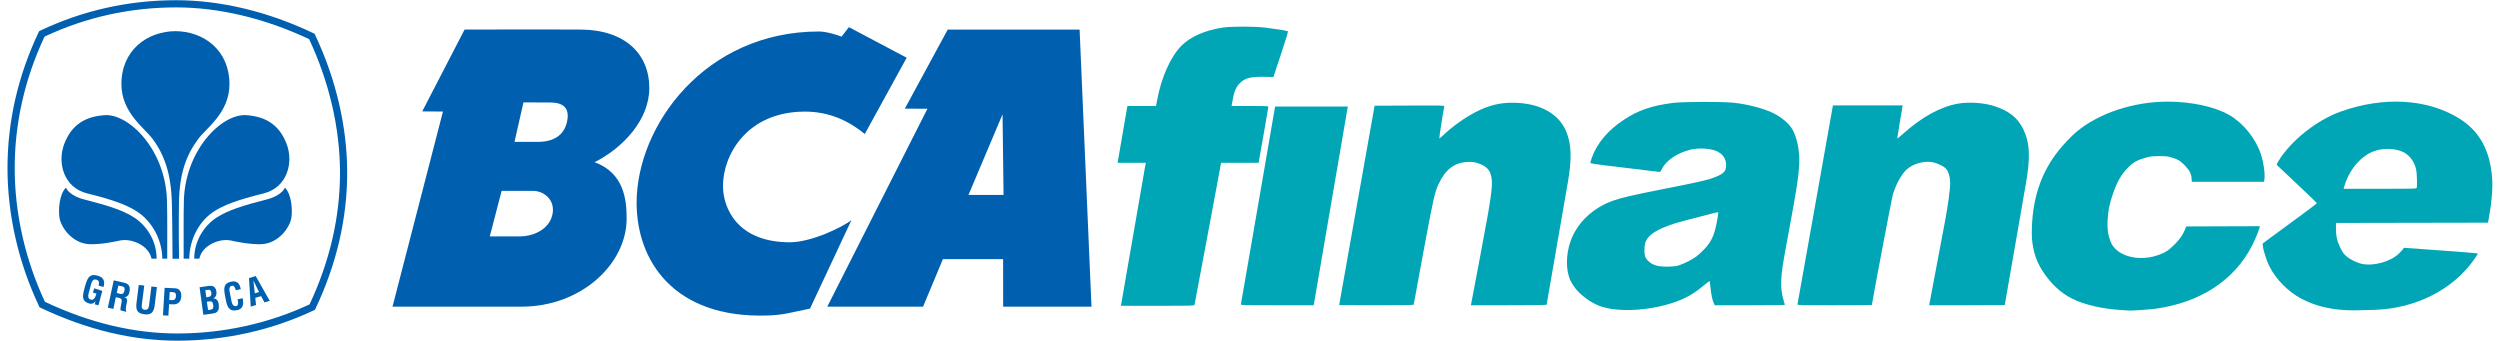
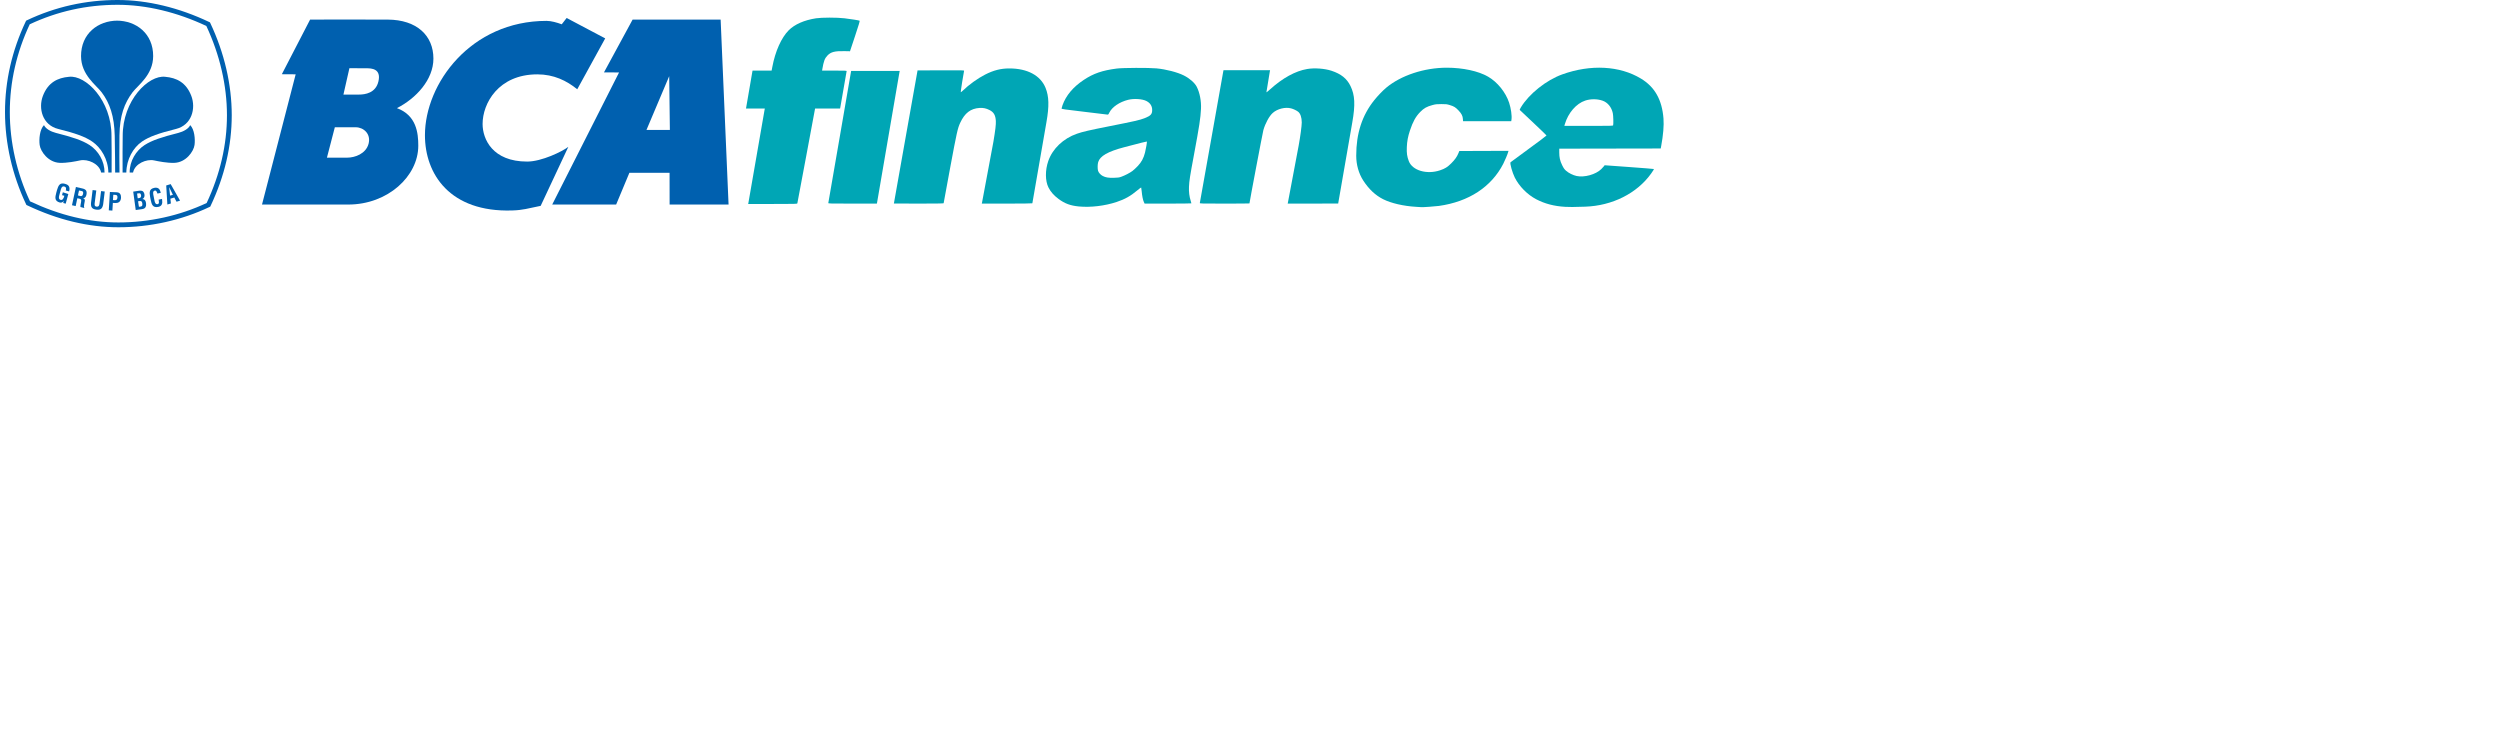
- <svg xmlns="http://www.w3.org/2000/svg" width="800px" height="109px" viewBox="0 0 801 109" version="1.1">
+ <svg xmlns="http://www.w3.org/2000/svg" width="100%" height="100%" viewBox="0 0 1200 359" version="1.1" xml:space="preserve" style="fill-rule:evenodd;clip-rule:evenodd;stroke-linejoin:round;stroke-miterlimit:2;">
  <g id="surface1">
    <path style=" stroke:none;fill-rule:nonzero;fill:rgb(0%,37.647%,68.627%);fill-opacity:1;" d="M 53.578 82.801 C 53.578 78.457 53.625 66.836 53.516 65.402 C 53.609 48.105 41.062 35.91 33.141 36.863 C 27.652 37.336 23.059 39.578 20.59 46.027 C 18.305 52.031 20.352 60.027 27.953 61.902 C 36.082 63.918 40.832 65.594 44.27 67.957 C 48.48 70.855 51.922 76.383 52.008 82.809 " />
    <path style=" stroke:none;fill-rule:nonzero;fill:rgb(0%,37.647%,68.627%);fill-opacity:1;" d="M 56.82 109.086 C 42.484 109.086 27.746 105.551 13.035 98.551 L 12.672 98.375 L 12.496 98.004 C 5.895 84.035 2.402 68.75 2.402 53.797 C 2.402 38.871 5.75 24.246 12.359 10.293 L 12.539 9.926 L 12.91 9.738 C 26.527 3.273 41.172 0 56.453 0 C 70.688 0 85.887 3.645 100.414 10.559 L 100.781 10.727 L 100.957 11.102 C 107.684 25.336 111.238 40.605 111.238 55.312 C 111.238 69.961 107.828 84.598 101.09 98.82 L 100.914 99.188 L 100.539 99.363 C 87.133 105.727 72.016 109.086 56.82 109.086 M 14.395 96.633 C 28.691 103.379 42.949 106.777 56.82 106.777 C 71.531 106.777 86.164 103.559 99.188 97.449 C 105.656 83.664 108.938 69.484 108.938 55.312 C 108.938 41.082 105.512 26.281 99.043 12.465 C 84.949 5.828 70.23 2.305 56.453 2.305 C 41.652 2.305 27.473 5.453 14.273 11.66 C 7.934 25.184 4.711 39.352 4.711 53.797 C 4.711 68.273 8.059 83.082 14.395 96.633 " />
    <path style=" stroke:none;fill-rule:nonzero;fill:rgb(0%,37.647%,68.627%);fill-opacity:1;" d="M 50.18 82.809 C 50.207 77.234 47.102 72.309 43.047 69.66 C 39.449 67.316 34.617 65.781 26.82 63.797 C 24.41 63.184 21.895 61.812 21.113 60.059 C 19.047 62.145 18.672 66.828 19.035 69.57 C 19.461 72.738 23.152 77.961 28.719 78.168 C 32.113 78.301 36.406 77.438 38.465 76.992 C 42.02 76.227 47.648 78.457 48.543 82.801 " />
    <path style=" stroke:none;fill-rule:nonzero;fill:rgb(0%,37.647%,68.627%);fill-opacity:1;" d="M 56.453 9.906 C 47.02 9.906 38.875 16.141 38.898 26.93 C 38.93 36.004 46.207 40.855 48.805 44.324 C 52.734 49.555 54.855 55.738 55.074 65.207 C 55.25 72.738 55.238 80.184 55.273 82.82 L 57.359 82.82 C 57.32 80.059 57.227 72.164 57.34 64.977 C 57.477 55.508 59.68 49.555 63.605 44.324 C 66.227 40.855 73.496 36.004 73.516 26.93 C 73.555 16.141 65.406 9.906 55.98 9.906 " />
    <path style=" stroke:none;fill-rule:nonzero;fill:rgb(0%,37.647%,68.627%);fill-opacity:1;" d="M 58.844 82.801 C 58.844 78.457 58.797 66.836 58.898 65.402 C 58.812 48.105 71.344 35.91 79.281 36.863 C 84.762 37.336 89.355 39.578 91.828 46.027 C 94.117 52.031 92.059 60.027 84.461 61.902 C 76.328 63.918 71.582 65.594 68.141 67.957 C 63.938 70.855 60.738 76.383 60.637 82.809 " />
    <path style=" stroke:none;fill-rule:nonzero;fill:rgb(0%,37.647%,68.627%);fill-opacity:1;" d="M 62.238 82.809 C 62.207 77.234 65.312 72.309 69.363 69.66 C 72.973 67.316 77.809 65.781 85.594 63.797 C 88.012 63.184 90.527 61.812 91.297 60.059 C 93.367 62.145 93.742 66.828 93.379 69.57 C 92.949 72.738 89.262 77.961 83.711 78.168 C 80.312 78.301 75.996 77.438 73.941 76.992 C 70.406 76.227 64.77 78.457 63.867 82.801 " />
    <path style=" stroke:none;fill-rule:nonzero;fill:rgb(0%,37.647%,68.627%);fill-opacity:1;" d="M 65.148 100.805 L 63.941 91.977 L 66.859 91.535 C 67.566 91.438 68.43 91.562 68.773 92.008 C 69.156 92.469 69.273 92.859 69.348 93.465 C 69.457 94.215 69.242 95.094 68.391 95.523 L 68.391 95.551 C 69.336 95.551 69.914 96.234 70.074 97.387 C 70.102 97.629 70.176 98.219 70.102 98.707 C 69.906 99.871 69.219 100.246 68.047 100.41 Z M 67.027 99.219 C 67.371 99.176 67.723 99.156 67.996 98.98 C 68.418 98.707 68.379 98.117 68.316 97.684 C 68.172 96.727 67.922 96.359 66.91 96.508 L 66.27 96.609 L 66.676 99.27 Z M 66.414 95.145 C 66.801 95.082 67.32 95.035 67.539 94.668 C 67.652 94.422 67.805 94.23 67.703 93.684 C 67.586 93.039 67.371 92.641 66.551 92.797 L 65.793 92.914 L 66.094 95.176 " />
    <path style=" stroke:none;fill-rule:nonzero;fill:rgb(0%,37.647%,68.627%);fill-opacity:1;" d="M 77.773 95.492 C 77.789 95.656 77.82 95.84 77.828 96.008 C 78.066 97.617 77.773 98.949 75.965 99.312 C 73.297 99.832 72.785 98.168 72.316 95.84 L 72.066 94.578 C 71.695 92.355 71.539 90.672 74.141 90.152 C 75.605 89.883 76.578 90.465 76.984 91.93 C 77.047 92.148 77.121 92.363 77.152 92.582 L 75.559 92.914 C 75.367 92.363 75.125 91.387 74.406 91.469 C 73.117 91.625 73.543 93.227 73.68 93.902 L 74.156 96.32 C 74.301 97.047 74.586 98.219 75.699 97.992 C 76.609 97.812 76.215 96.395 76.133 95.812 " />
    <path style=" stroke:none;fill-rule:nonzero;fill:rgb(0%,37.647%,68.627%);fill-opacity:1;" d="M 80.332 98.168 L 79.781 89.031 L 81.926 88.375 L 86.422 96.32 L 84.738 96.828 L 83.668 94.805 L 81.797 95.367 L 82.035 97.668 Z M 81.633 93.898 L 82.992 93.504 L 81.188 89.809 " />
    <path style=" stroke:none;fill-rule:nonzero;fill:rgb(0%,37.647%,68.627%);fill-opacity:1;" d="M 27.352 91.262 C 28.023 89.105 28.625 87.523 31.184 88.223 C 32.559 88.605 33.402 89.215 33.367 90.809 C 33.359 91.168 33.242 91.523 33.168 91.883 L 31.57 91.438 C 31.785 90.555 31.914 89.859 30.832 89.52 C 29.574 89.176 29.273 90.699 29.098 91.355 L 28.449 93.754 C 28.246 94.461 27.996 95.637 29.098 95.938 C 30.012 96.184 30.562 95.289 30.895 93.98 L 29.773 93.684 L 30.164 92.301 L 32.785 93.145 L 31.539 97.762 L 30.332 97.434 L 30.605 96.457 L 30.57 96.457 C 30.012 97.254 29.336 97.34 28.742 97.223 C 26.121 96.516 26.395 94.793 27.02 92.5 " />
    <path style=" stroke:none;fill-rule:nonzero;fill:rgb(0%,37.647%,68.627%);fill-opacity:1;" d="M 37.113 95.156 L 36.328 98.914 L 34.551 98.523 L 36.438 89.758 L 39.473 90.445 C 41.246 90.828 41.785 91.625 41.531 93.254 C 41.391 94.184 40.926 95.195 39.805 95.113 L 39.793 95.098 C 40.746 95.43 40.824 95.914 40.656 96.738 C 40.59 97.09 40.094 99.238 40.434 99.582 L 40.445 99.844 L 38.605 99.363 C 38.531 98.77 38.785 97.703 38.891 97.109 C 38.992 96.59 39.16 95.852 38.629 95.574 C 38.215 95.352 38.059 95.363 37.59 95.258 Z M 37.414 93.797 L 38.617 94.121 C 39.344 94.23 39.742 93.852 39.887 92.969 C 40.02 92.164 39.852 91.852 39.199 91.691 L 37.918 91.43 " />
    <path style=" stroke:none;fill-rule:nonzero;fill:rgb(0%,37.647%,68.627%);fill-opacity:1;" d="M 48.516 91.719 L 50.273 91.926 L 49.52 98.086 C 49.156 100.039 48.398 100.898 46.25 100.629 C 44.074 100.352 43.555 99.355 43.688 97.387 L 44.449 91.23 L 46.219 91.43 L 45.457 97.453 C 45.383 98.105 45.227 99.074 46.391 99.188 C 47.414 99.27 47.652 98.586 47.766 97.734 " />
    <path style=" stroke:none;fill-rule:nonzero;fill:rgb(0%,37.647%,68.627%);fill-opacity:1;" d="M 52.215 100.965 L 52.746 92.148 L 56.125 92.301 C 57.723 92.375 58.141 93.684 58.09 94.93 C 58.043 95.688 57.805 96.535 57.145 96.996 C 56.609 97.387 55.914 97.48 55.27 97.449 L 54.168 97.387 L 53.949 101.078 Z M 54.219 96.039 L 55.113 96.09 C 55.84 96.121 56.32 95.832 56.383 94.762 C 56.422 93.734 56.031 93.559 55.086 93.516 L 54.379 93.492 " />
    <path style=" stroke:none;fill-rule:nonzero;fill:rgb(0%,37.647%,68.627%);fill-opacity:1;" d="M 290.5 18.426 L 277.078 42.855 C 272.008 38.727 265.82 35.691 257.922 35.691 C 239.234 35.691 231.645 49.652 231.645 59.492 C 231.645 66.785 236.414 77.555 253.039 77.555 C 260.02 77.555 269.941 72.691 272.797 70.48 L 259.52 98.812 C 253.184 100.082 251.105 100.867 245.746 101.027 C 215.988 101.926 203.961 83.598 203.973 64.875 C 203.992 40.129 225.945 10.023 262.348 10.023 C 264.574 10.023 267.301 10.801 269.637 11.66 L 271.988 8.633 " />
    <path style=" stroke:none;fill-rule:nonzero;fill:rgb(0%,37.647%,68.627%);fill-opacity:1;" d="M 345.906 9.406 L 349.711 98.18 L 321.414 98.18 L 321.395 82.957 L 302.102 82.957 L 295.75 98.18 L 265.062 98.18 L 297.145 34.781 L 289.91 34.738 L 303.652 9.406 Z M 321.215 36.562 L 310.301 62.383 L 321.539 62.383 " />
    <path style=" stroke:none;fill-rule:nonzero;fill:rgb(0%,37.647%,68.627%);fill-opacity:1;" d="M 186.105 9.406 C 200.117 9.48 208.039 17.105 208.039 28.121 C 208.039 38.27 199.688 47.254 190.52 51.902 C 199.957 55.383 200.777 63.918 200.777 69.961 C 200.777 84.551 186.164 98.18 167.176 98.18 L 125.762 98.18 L 141.922 35.672 L 135.281 35.629 L 148.848 9.406 C 148.848 9.406 174.711 9.324 186.105 9.406 M 172.359 45.395 C 175.258 45.395 180.375 44.664 181.652 39.039 C 183.055 32.934 178.254 32.773 175.949 32.773 L 167.715 32.734 L 164.844 45.395 Z M 160.719 61.086 L 156.926 75.676 L 166.621 75.676 C 170.438 75.676 175.633 73.777 176.91 69.031 C 178.168 64.27 174.531 61.086 170.73 61.086 " />
    <path style=" stroke:none;fill-rule:nonzero;fill:rgb(0%,65.098%,70.98%);fill-opacity:1;" d="M 575.918 97.43 C 575.969 97.258 578.504 83.035 581.559 65.809 C 584.609 48.582 587.145 34.32 587.195 34.102 L 587.281 33.711 L 609.637 33.711 L 609.535 34.188 C 609.375 35.016 607.879 44.086 607.879 44.293 C 607.879 44.398 608.68 43.762 609.66 42.871 C 615.645 37.461 621.789 34.086 627.426 33.125 C 630.949 32.523 635.863 32.879 639.152 33.977 C 643.73 35.496 646.496 37.719 648.223 41.258 C 650.375 45.66 650.602 50.297 649.078 58.871 C 648.555 61.812 642.328 97.621 642.328 97.68 C 642.328 97.711 636.871 97.73 630.207 97.73 L 618.086 97.73 L 618.18 97.34 C 618.285 96.883 622.707 73.43 623.359 69.883 C 624.152 65.562 624.844 60.387 624.844 58.781 C 624.836 56.352 624.184 54.445 623.07 53.605 C 622.227 52.973 620.82 52.301 619.703 52.016 C 616.926 51.289 613.172 52.223 610.957 54.18 C 609.254 55.676 607.359 59.141 606.418 62.457 C 606.102 63.578 599.742 97.086 599.742 97.641 C 599.742 97.691 594.359 97.73 587.785 97.73 C 576.48 97.73 575.836 97.719 575.918 97.43 Z M 575.918 97.43 " />
    <path style=" stroke:none;fill-rule:nonzero;fill:rgb(0%,65.098%,70.98%);fill-opacity:1;" d="M 429.066 97.684 C 429.066 97.668 431.625 83.277 434.742 65.719 L 440.426 33.801 L 451.633 33.754 C 462.254 33.711 462.836 33.723 462.754 34.012 C 462.516 34.859 461.062 44.164 461.156 44.258 C 461.219 44.312 461.676 43.969 462.172 43.48 C 465.051 40.676 469.316 37.605 472.828 35.816 C 476.922 33.73 480.395 32.84 484.504 32.848 C 493.184 32.848 499.469 36.242 501.875 42.207 C 503.527 46.316 503.648 50.914 502.297 58.609 C 500.625 68.117 495.531 97.461 495.531 97.578 C 495.531 97.668 490.312 97.73 483.402 97.73 L 471.27 97.73 L 471.371 97.254 C 471.832 95.023 476.438 70.422 476.832 68.062 C 477.777 62.422 478.09 59.754 478.004 58.086 C 477.852 55.301 477.016 53.848 474.957 52.809 C 473.32 51.984 471.965 51.699 470.176 51.812 C 465.887 52.09 463.09 54.238 460.902 58.938 C 459.68 61.562 459.254 63.492 456.07 80.59 C 454.355 89.82 452.945 97.453 452.945 97.555 C 452.945 97.672 449.055 97.73 441.008 97.73 C 434.438 97.73 429.062 97.711 429.066 97.684 Z M 429.066 97.684 " />
    <path style=" stroke:none;fill-rule:nonzero;fill:rgb(0%,65.098%,70.98%);fill-opacity:1;" d="M 397.59 97.43 C 397.633 97.258 400.117 82.934 403.102 65.59 L 408.543 34.055 L 431.859 34.055 L 431.758 34.539 C 431.703 34.801 429.281 48.91 426.375 65.895 C 423.465 82.883 421.043 96.992 420.996 97.254 L 420.895 97.73 L 409.203 97.73 C 398.16 97.73 397.52 97.719 397.59 97.43 Z M 397.59 97.43 " />
    <path style=" stroke:none;fill-rule:nonzero;fill:rgb(0%,65.098%,70.98%);fill-opacity:1;" d="M 359.211 97.516 C 359.262 97.297 361.02 87.211 363.109 75.086 C 365.207 62.973 366.965 52.84 367.016 52.578 L 367.113 52.102 L 358.059 52.102 L 358.16 51.625 C 358.211 51.363 358.879 47.48 359.648 42.992 C 360.414 38.508 361.082 34.625 361.133 34.363 L 361.23 33.887 L 370.367 33.887 L 370.457 33.492 C 370.5 33.281 370.625 32.637 370.73 32.066 C 372.102 24.684 375.066 18.051 378.586 14.531 C 381.445 11.676 386.012 9.668 391.672 8.785 C 394.41 8.359 401.777 8.352 405.332 8.777 C 408.523 9.16 412.332 9.77 412.613 9.941 C 412.777 10.043 412.227 11.891 410.414 17.34 L 407.996 24.602 L 405.414 24.547 C 400.738 24.445 398.828 24.926 397.207 26.617 C 395.855 28.031 395.383 29.293 394.707 33.234 L 394.598 33.887 L 400.488 33.887 C 405.656 33.887 406.383 33.918 406.383 34.148 C 406.383 34.375 403.621 50.211 403.336 51.625 L 403.242 52.102 L 391.238 52.102 L 387.027 74.699 C 384.711 87.129 382.777 97.434 382.727 97.598 C 382.645 97.887 381.938 97.906 370.883 97.906 L 359.117 97.906 L 359.211 97.512 Z M 359.211 97.516 " />
    <path style=" stroke:none;fill-rule:nonzero;fill:rgb(0%,65.098%,70.98%);fill-opacity:1;" d="M 517.871 99.105 C 513.773 98.707 511.105 97.723 508.086 95.477 C 505.82 93.789 504.305 92.062 503.246 89.953 C 501.672 86.805 501.641 81.699 503.172 77.297 C 505.238 71.363 510.367 66.473 516.934 64.188 C 519.723 63.215 522.852 62.496 532.832 60.523 C 544.449 58.23 547.09 57.629 549.312 56.766 C 552.348 55.582 553.059 54.82 553.047 52.758 C 553.035 50.863 552.082 49.402 550.242 48.465 C 548.316 47.48 544.297 47.219 541.527 47.906 C 537.348 48.941 533.793 51.371 532.457 54.086 C 532 55.012 531.945 55.07 531.449 54.988 C 531.168 54.938 526.125 54.332 520.242 53.637 C 510.711 52.516 509.555 52.348 509.555 52.078 C 509.555 51.914 509.762 51.207 510.004 50.512 C 511.695 45.805 515.082 41.77 520.219 38.352 C 524.848 35.266 529.141 33.785 536.059 32.898 C 538.953 32.523 551.344 32.473 555.082 32.816 C 559.648 33.242 565.148 34.664 568.227 36.211 C 571 37.605 573.422 39.715 574.41 41.609 C 575.863 44.387 576.664 48.5 576.477 52.277 C 576.258 56.711 575.688 60.418 573.086 74.398 C 571.168 84.656 570.836 86.797 570.711 89.672 C 570.605 92.113 570.867 94.277 571.527 96.375 C 571.715 96.977 571.871 97.527 571.871 97.605 C 571.871 97.672 566.82 97.73 560.637 97.73 L 549.406 97.73 L 549.055 96.973 C 548.609 96.031 548.203 94.012 548.008 91.789 C 547.922 90.848 547.816 90.047 547.766 89.996 C 547.715 89.941 546.914 90.543 545.988 91.316 C 542.695 94.09 539.941 95.637 535.945 96.961 C 530.285 98.832 523.453 99.645 517.871 99.105 Z M 538.203 84.855 C 539.957 84.23 542.371 82.973 543.59 82.051 C 544.18 81.613 545.324 80.543 546.145 79.676 C 547.902 77.832 548.918 75.953 549.609 73.246 C 550.051 71.531 550.633 68.055 550.5 67.926 C 550.426 67.855 547.641 68.559 539.586 70.672 C 531.777 72.727 527.996 74.895 527.125 77.816 C 526.812 78.875 526.781 81.023 527.062 81.969 C 527.348 82.902 528.297 83.953 529.336 84.48 C 530.75 85.199 532.047 85.414 534.656 85.344 C 536.609 85.301 537.188 85.219 538.203 84.855 Z M 538.203 84.855 " />
    <path style=" stroke:none;fill-rule:nonzero;fill:rgb(0%,65.098%,70.98%);fill-opacity:1;" d="M 751.293 99.281 C 745.988 98.977 741.477 97.793 737.371 95.637 C 733.117 93.402 729.23 89.465 727.109 85.25 C 725.918 82.879 724.656 78.367 725.043 77.898 C 725.145 77.785 729.078 74.883 733.797 71.449 C 738.516 68.012 742.359 65.121 742.332 65.027 C 742.312 64.926 739.531 62.238 736.148 59.059 C 732.77 55.871 729.855 53.129 729.68 52.961 C 729.359 52.664 729.375 52.629 730.012 51.559 C 733.891 45.102 742.184 38.484 749.859 35.715 C 763.508 30.801 777.438 31.539 787.645 37.715 C 794.305 41.738 797.77 47.875 798.473 56.887 C 798.734 60.203 798.348 64.852 797.375 70.059 L 797.152 71.273 L 748.441 71.363 L 748.441 73.102 C 748.441 75.559 748.805 77.191 749.828 79.281 C 750.523 80.703 750.887 81.223 751.688 81.945 C 752.902 83.039 755.066 84.117 756.77 84.48 C 760.5 85.281 765.969 83.754 768.598 81.18 C 769.199 80.598 769.797 79.941 769.949 79.723 L 770.211 79.32 L 782.008 80.172 C 788.492 80.641 793.848 81.074 793.902 81.129 C 793.965 81.191 793.359 82.152 792.566 83.273 C 785.75 92.828 773.867 98.789 760.82 99.207 C 754.984 99.395 753.477 99.406 751.293 99.281 Z M 774.297 60.152 C 774.504 59.633 774.398 55.484 774.152 54.336 C 773.539 51.414 771.664 49.145 769.152 48.293 C 766.613 47.43 763.465 47.426 760.887 48.289 C 756.594 49.715 752.738 54.168 751.148 59.523 L 750.883 60.43 L 762.539 60.43 C 773.008 60.43 774.203 60.406 774.297 60.152 Z M 774.297 60.152 " />
    <path style=" stroke:none;fill-rule:nonzero;fill:rgb(0%,65.098%,70.98%);fill-opacity:1;" d="M 679.719 99.277 C 673.703 98.93 667.734 97.547 663.918 95.625 C 660.199 93.758 657.02 90.773 654.355 86.641 C 652.176 83.266 650.988 79.062 650.988 74.742 C 650.98 64.023 653.816 55.328 659.688 48.027 C 661.289 46.035 663.777 43.441 665.336 42.141 C 672.453 36.191 683.598 32.504 694.469 32.496 C 702.145 32.496 709.637 34.113 714.254 36.781 C 718.746 39.371 722.703 44.262 724.375 49.289 C 725.27 51.988 725.781 55.613 725.512 57.379 L 725.395 58.176 L 702.266 58.176 L 702.188 57.094 C 702.094 55.621 701.551 54.562 700.082 53.008 C 698.621 51.477 697.945 51.055 695.898 50.43 C 694.512 50.004 694.078 49.953 691.832 49.961 C 689.668 49.961 689.09 50.023 687.629 50.418 C 684.816 51.176 683.508 51.906 681.707 53.742 C 679.535 55.957 678.195 58.375 676.77 62.664 C 675.805 65.562 675.395 67.762 675.273 70.668 C 675.156 73.492 675.387 75.137 676.227 77.336 C 677.934 81.836 684.836 83.879 691.195 81.758 C 693.598 80.953 694.766 80.227 696.605 78.395 C 698.379 76.629 699.359 75.23 700.082 73.453 L 700.473 72.488 L 712.27 72.445 L 724.074 72.402 L 723.953 72.879 C 723.711 73.855 722.434 76.941 721.582 78.59 C 715.883 89.723 705.012 96.84 690.664 98.844 C 688.973 99.082 683.055 99.5 682.312 99.438 C 682.172 99.426 681 99.352 679.719 99.277 Z M 679.719 99.277 " />
  </g>
</svg>
